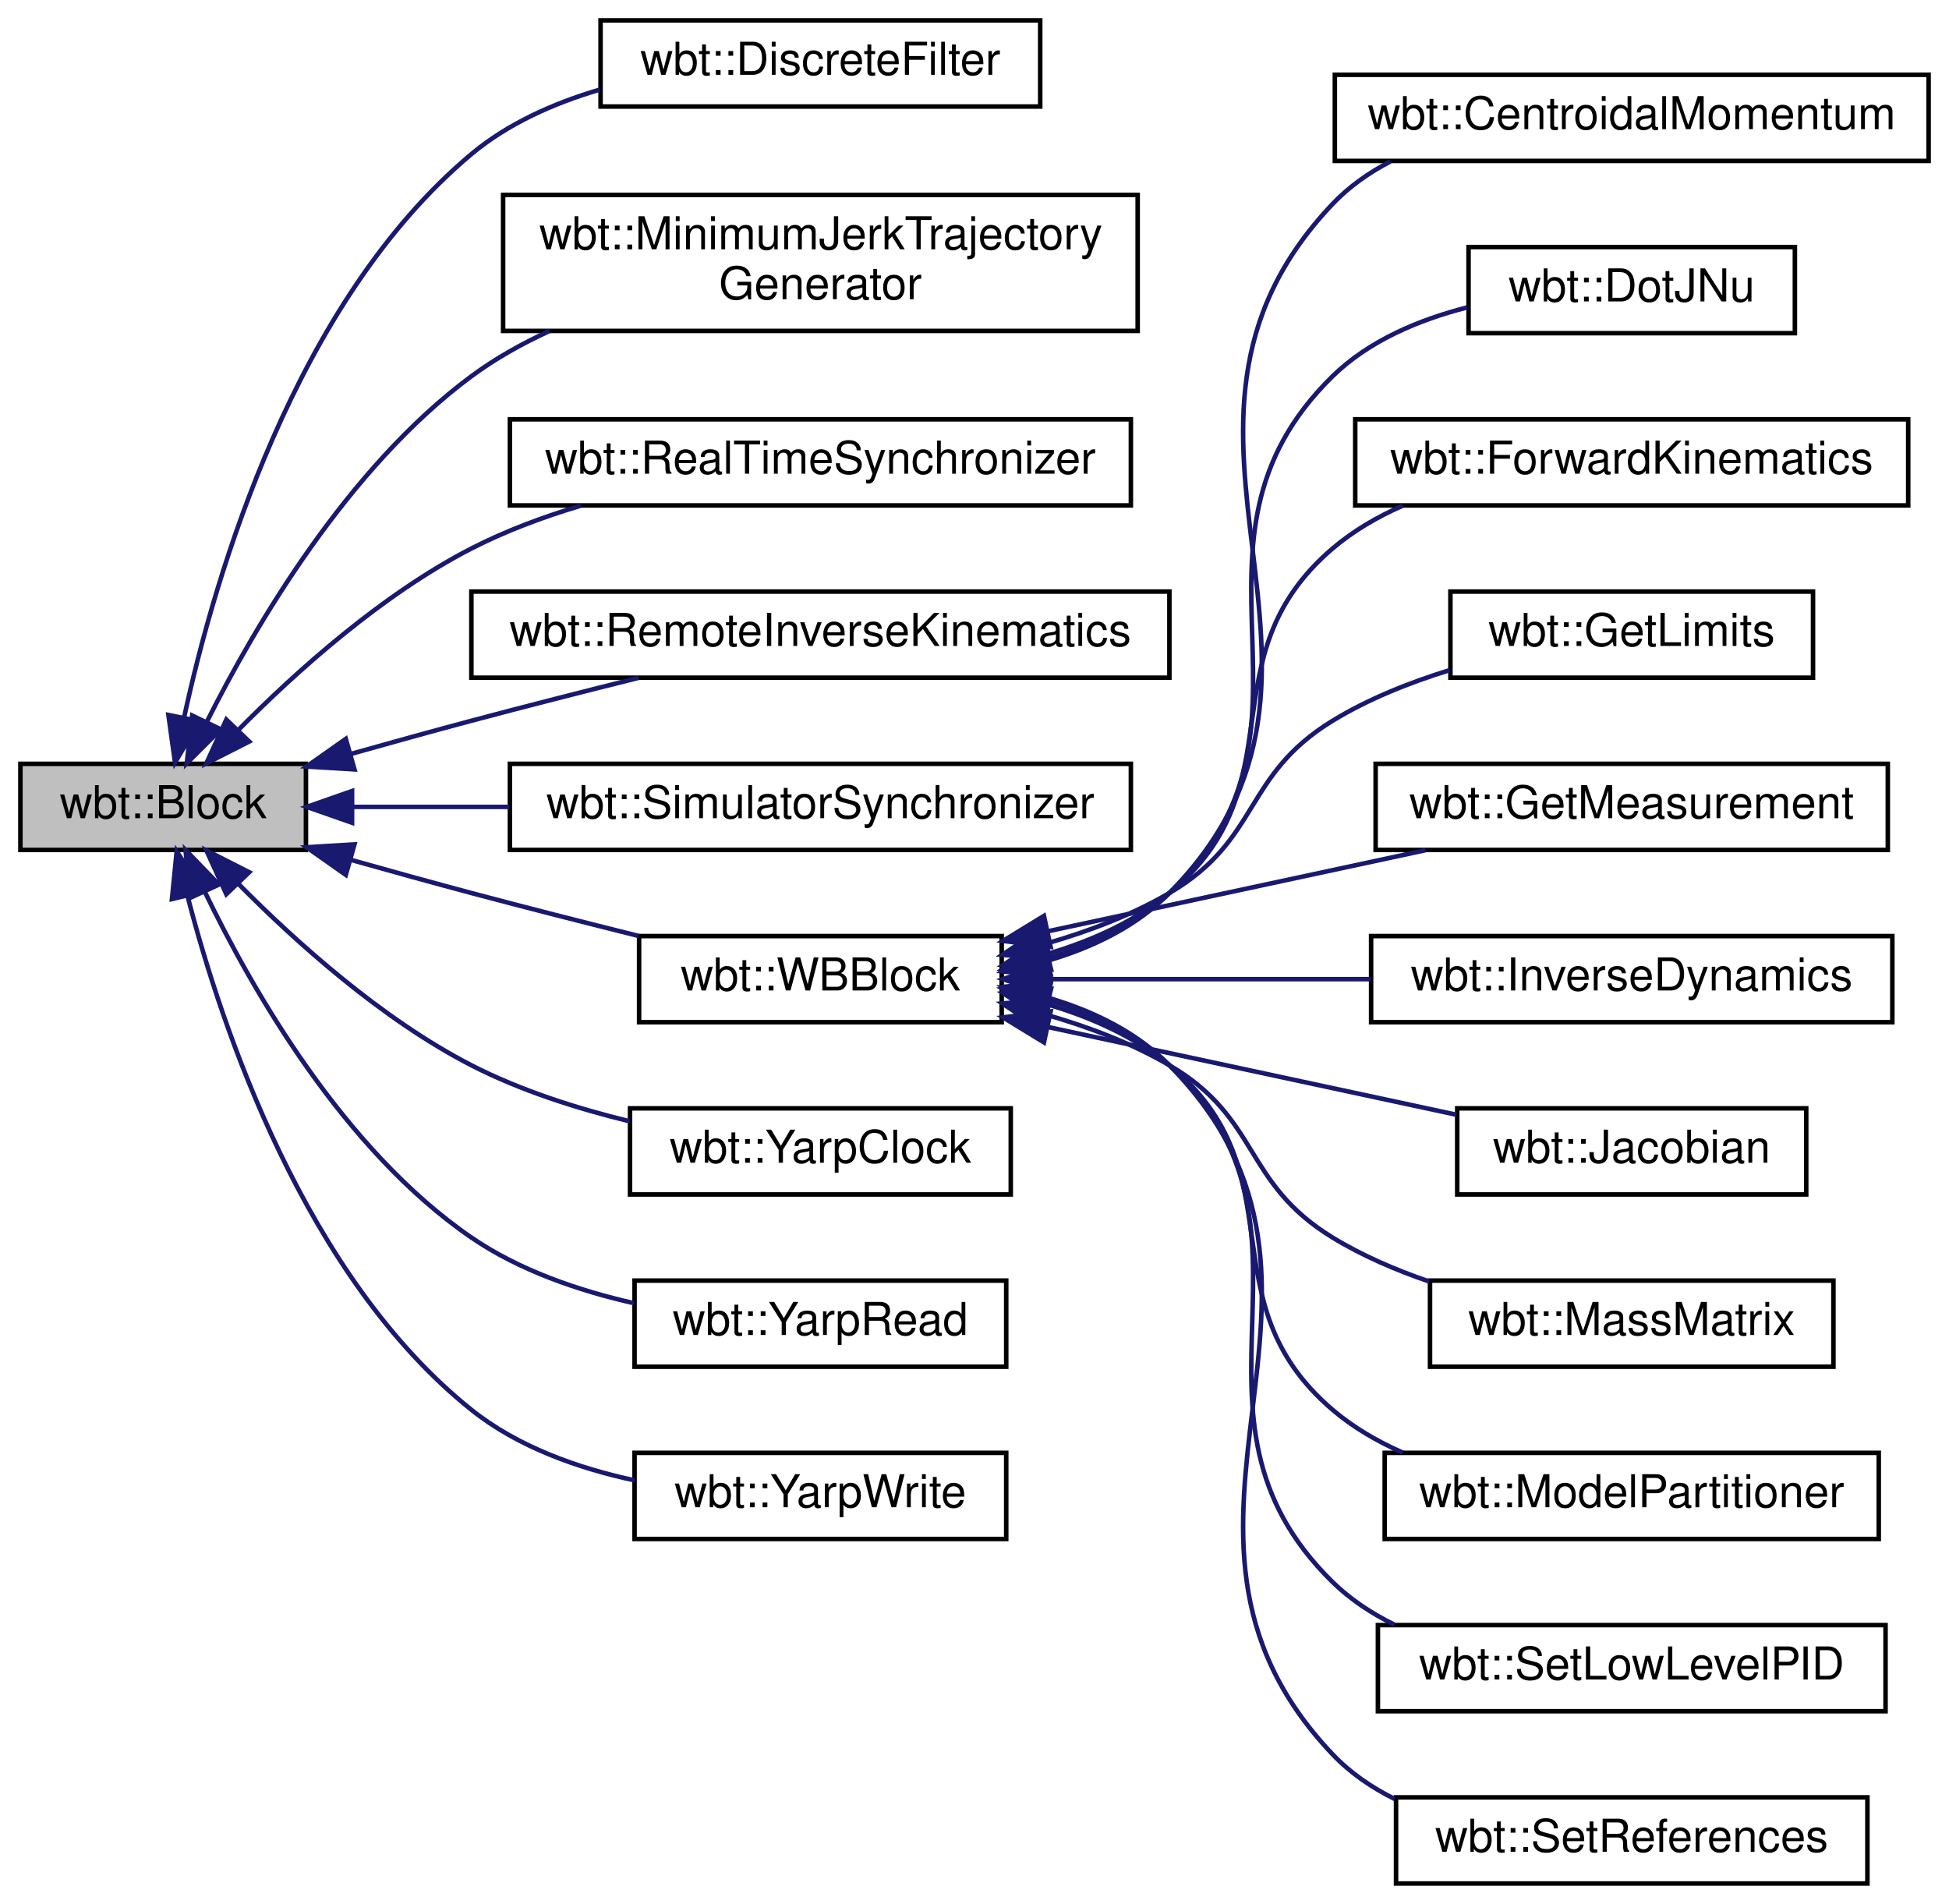
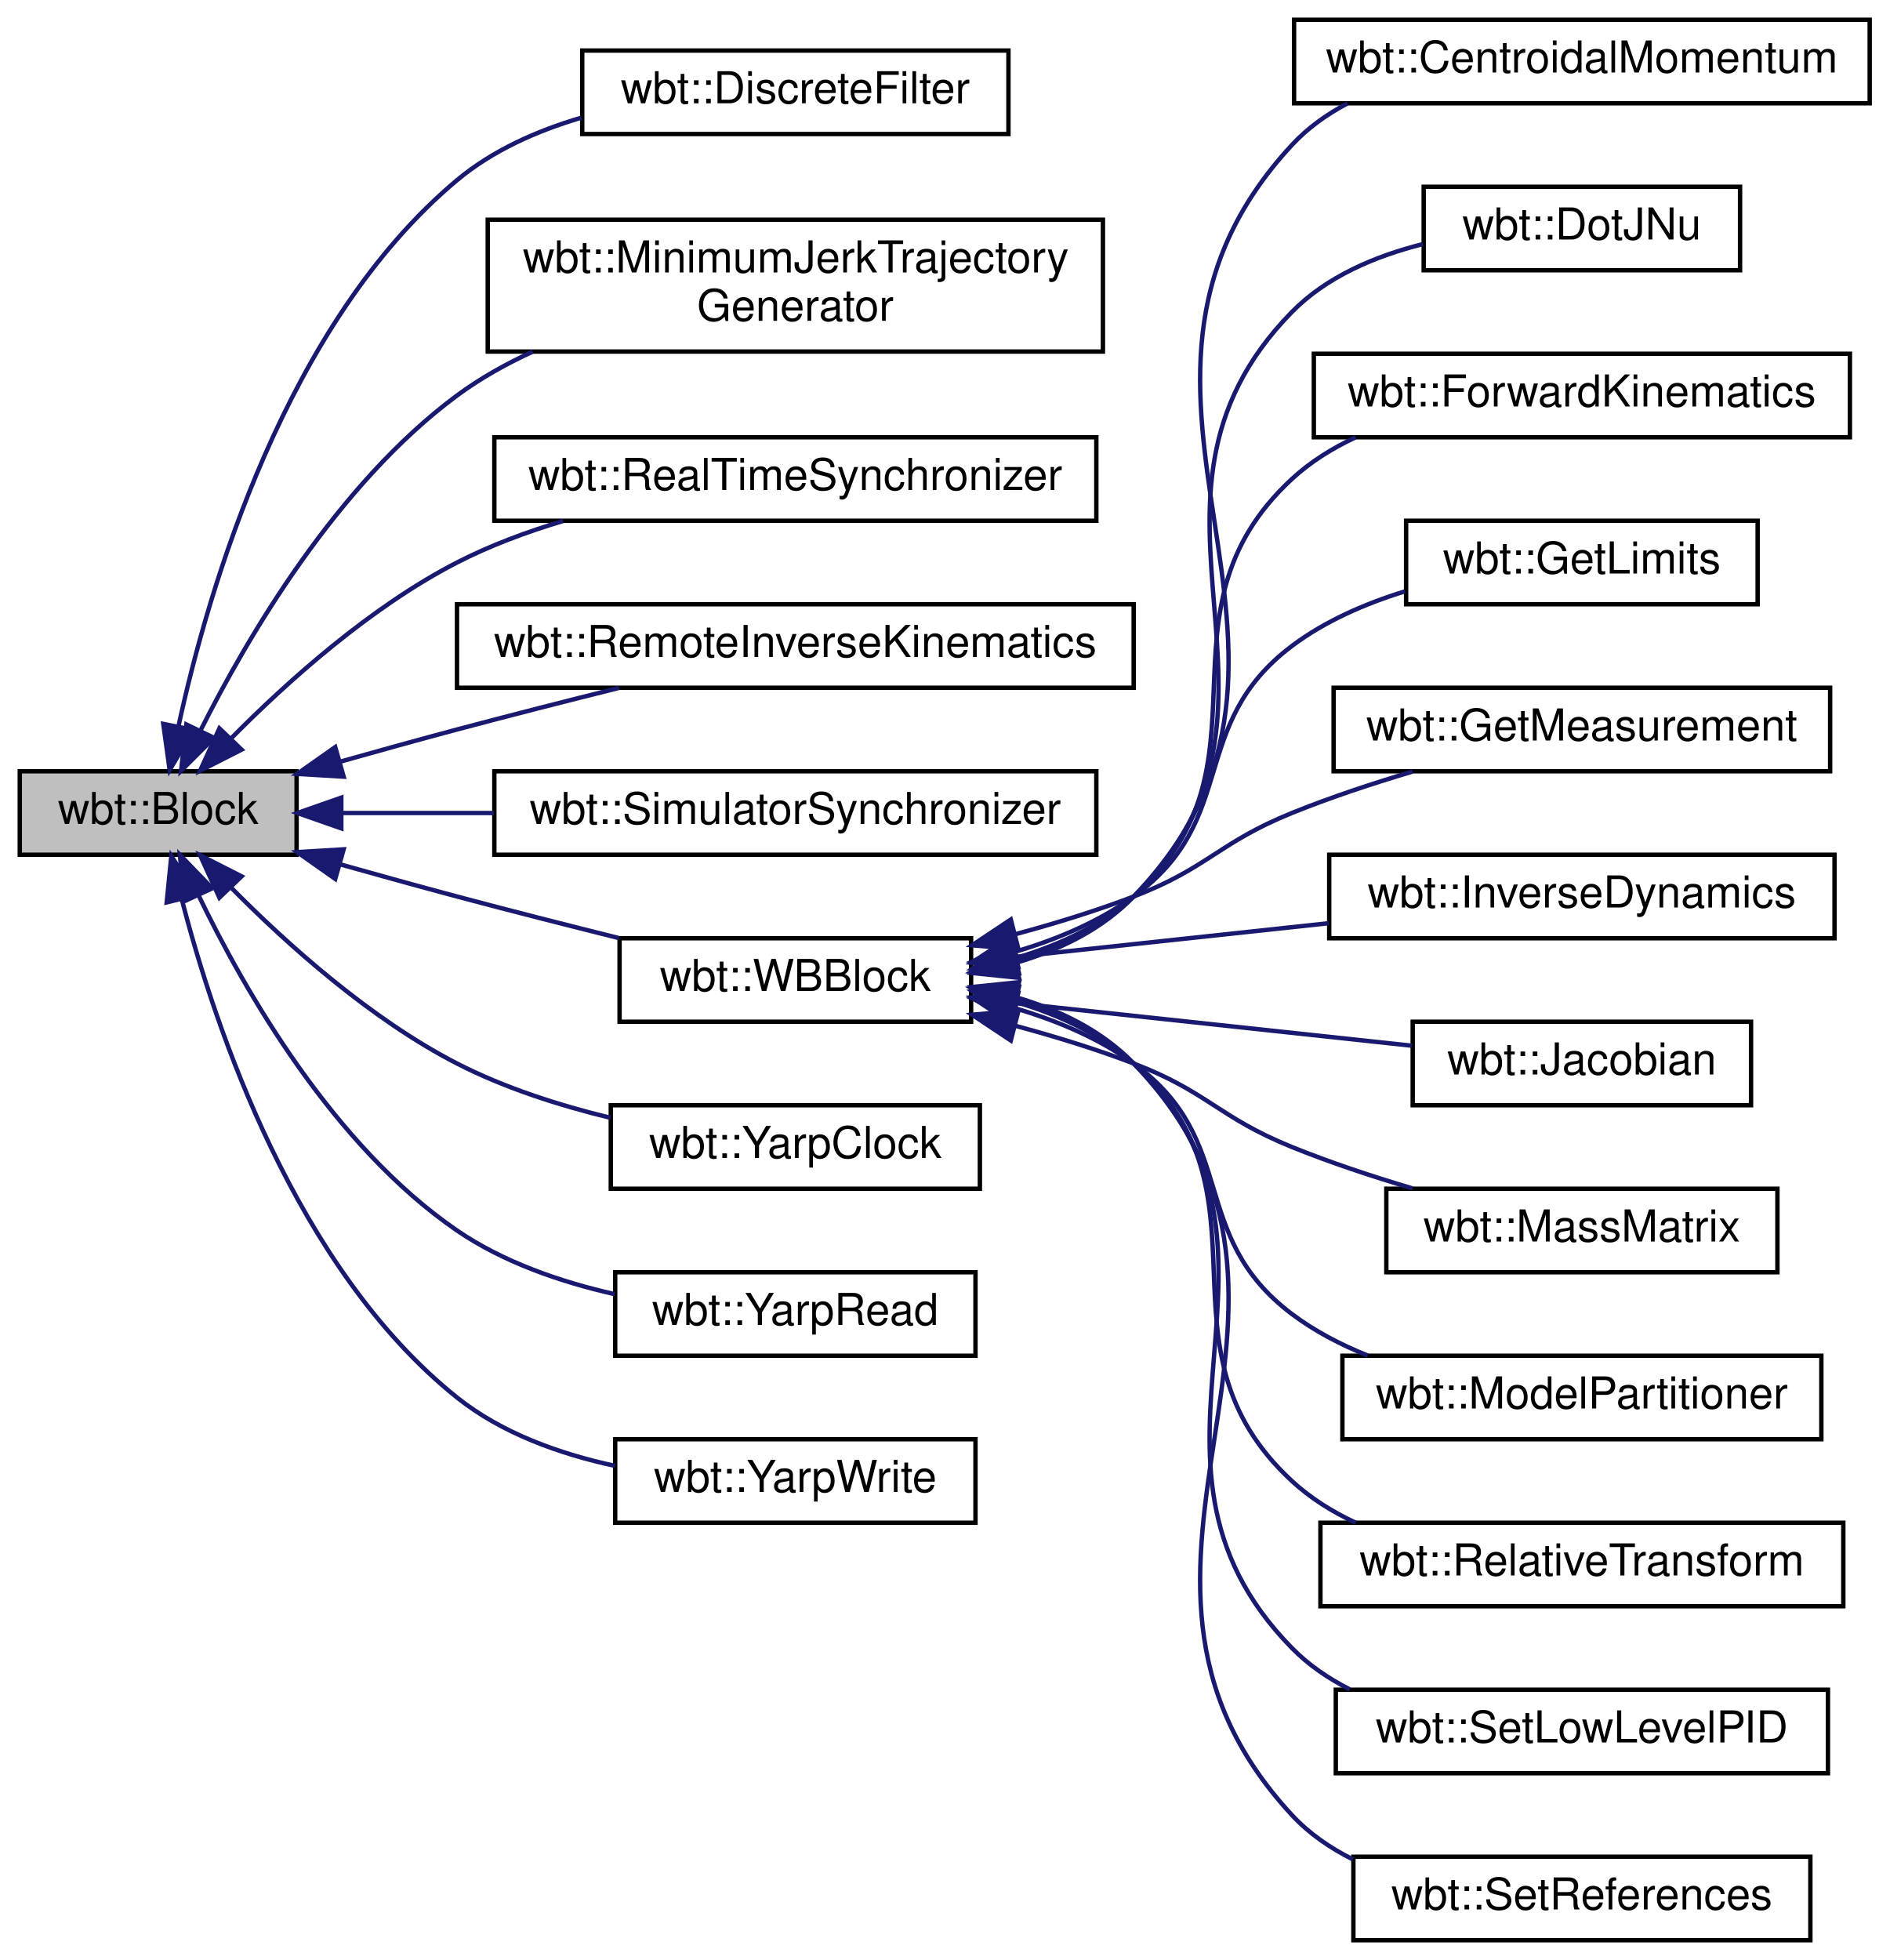
- <svg xmlns="http://www.w3.org/2000/svg" xmlns:xlink="http://www.w3.org/1999/xlink" width="430pt" height="420pt" viewBox="0.00 0.00 430.00 420.00">
-   <g id="graph0" class="graph" transform="scale(1 1) rotate(0) translate(4 416)">
+ <svg xmlns="http://www.w3.org/2000/svg" xmlns:xlink="http://www.w3.org/1999/xlink" width="430pt" height="446pt" viewBox="0.00 0.00 430.00 446.00">
+   <g id="graph0" class="graph" transform="scale(1 1) rotate(0) translate(4 442)">
    <g id="node1" class="node">
-       <polygon fill="#bfbfbf" stroke="black" points="0.5,-228.5 0.5,-247.5 63.5,-247.5 63.5,-228.5 0.5,-228.5" />
-       <text text-anchor="middle" x="32" y="-235.5" font-family="Helvetica,sans-Serif" font-size="10.00">wbt::Block</text>
+       <polygon fill="#bfbfbf" stroke="black" points="0.5,-247.5 0.5,-266.5 63.5,-266.5 63.5,-247.5 0.5,-247.5" />
+       <text text-anchor="middle" x="32" y="-254.5" font-family="Helvetica,sans-Serif" font-size="10.00">wbt::Block</text>
    </g>
    <g id="node2" class="node">
      <g id="a_node2">
        <a xlink:href="classwbt_1_1_discrete_filter.html" target="_top" xlink:title="The wbt::DiscreteFilter class. ">
-           <polygon fill="none" stroke="black" points="128.5,-392.5 128.5,-411.5 225.5,-411.5 225.5,-392.5 128.5,-392.5" />
-           <text text-anchor="middle" x="177" y="-399.5" font-family="Helvetica,sans-Serif" font-size="10.00">wbt::DiscreteFilter</text>
+           <polygon fill="none" stroke="black" points="128.5,-411.5 128.5,-430.5 225.5,-430.5 225.5,-411.5 128.5,-411.5" />
+           <text text-anchor="middle" x="177" y="-418.5" font-family="Helvetica,sans-Serif" font-size="10.00">wbt::DiscreteFilter</text>
        </a>
      </g>
    </g>
    <g id="edge1" class="edge">
-       <path fill="none" stroke="midnightblue" d="M36.642,-257.86C43.424,-289.07 60.999,-349.395 100,-382 108.06,-388.738 118.147,-393.232 128.313,-396.223" />
-       <polygon fill="midnightblue" stroke="midnightblue" points="40.018,-256.895 34.611,-247.784 33.156,-258.278 40.018,-256.895" />
+       <path fill="none" stroke="midnightblue" d="M36.642,-276.86C43.424,-308.07 60.999,-368.395 100,-401 108.06,-407.738 118.147,-412.232 128.313,-415.223" />
+       <polygon fill="midnightblue" stroke="midnightblue" points="40.018,-275.895 34.611,-266.784 33.156,-277.278 40.018,-275.895" />
    </g>
    <g id="node3" class="node">
      <g id="a_node3">
        <a xlink:href="classwbt_1_1_minimum_jerk_trajectory_generator.html" target="_top" xlink:title="The wbt::MinimumJerkTrajectoryGenerator class. ">
-           <polygon fill="none" stroke="black" points="107,-343 107,-373 247,-373 247,-343 107,-343" />
-           <text text-anchor="start" x="115" y="-361" font-family="Helvetica,sans-Serif" font-size="10.00">wbt::MinimumJerkTrajectory</text>
-           <text text-anchor="middle" x="177" y="-350" font-family="Helvetica,sans-Serif" font-size="10.00">Generator</text>
+           <polygon fill="none" stroke="black" points="107,-362 107,-392 247,-392 247,-362 107,-362" />
+           <text text-anchor="start" x="115" y="-380" font-family="Helvetica,sans-Serif" font-size="10.00">wbt::MinimumJerkTrajectory</text>
+           <text text-anchor="middle" x="177" y="-369" font-family="Helvetica,sans-Serif" font-size="10.00">Generator</text>
        </a>
      </g>
    </g>
    <g id="edge2" class="edge">
-       <path fill="none" stroke="midnightblue" d="M41.582,-256.679C52.327,-278.079 72.692,-312.788 100,-333 105.247,-336.884 111.13,-340.184 117.237,-342.985" />
-       <polygon fill="midnightblue" stroke="midnightblue" points="44.71,-255.108 37.211,-247.623 38.406,-258.15 44.71,-255.108" />
+       <path fill="none" stroke="midnightblue" d="M41.582,-275.679C52.327,-297.079 72.692,-331.788 100,-352 105.247,-355.884 111.13,-359.184 117.237,-361.985" />
+       <polygon fill="midnightblue" stroke="midnightblue" points="44.71,-274.108 37.211,-266.623 38.406,-277.15 44.71,-274.108" />
    </g>
    <g id="node4" class="node">
      <g id="a_node4">
        <a xlink:href="classwbt_1_1_real_time_synchronizer.html" target="_top" xlink:title="The wbt::RealTimeSynchronizer class. ">
-           <polygon fill="none" stroke="black" points="108.5,-304.5 108.5,-323.5 245.5,-323.5 245.5,-304.5 108.5,-304.5" />
-           <text text-anchor="middle" x="177" y="-311.5" font-family="Helvetica,sans-Serif" font-size="10.00">wbt::RealTimeSynchronizer</text>
+           <polygon fill="none" stroke="black" points="108.5,-323.5 108.5,-342.5 245.5,-342.5 245.5,-323.5 108.5,-323.5" />
+           <text text-anchor="middle" x="177" y="-330.5" font-family="Helvetica,sans-Serif" font-size="10.00">wbt::RealTimeSynchronizer</text>
        </a>
      </g>
    </g>
    <g id="edge3" class="edge">
-       <path fill="none" stroke="midnightblue" d="M48.562,-254.946C61.232,-267.757 80.205,-284.821 100,-295 107.499,-298.856 115.823,-301.959 124.134,-304.447" />
-       <polygon fill="midnightblue" stroke="midnightblue" points="50.984,-252.415 41.537,-247.619 45.931,-257.26 50.984,-252.415" />
+       <path fill="none" stroke="midnightblue" d="M48.562,-273.946C61.232,-286.757 80.205,-303.821 100,-314 107.499,-317.856 115.823,-320.959 124.134,-323.447" />
+       <polygon fill="midnightblue" stroke="midnightblue" points="50.984,-271.415 41.537,-266.619 45.931,-276.26 50.984,-271.415" />
    </g>
    <g id="node5" class="node">
      <g id="a_node5">
        <a xlink:href="classwbt_1_1_remote_inverse_kinematics.html" target="_top" xlink:title="wbt::RemoteInverseKinematics">
-           <polygon fill="none" stroke="black" points="100,-266.5 100,-285.5 254,-285.5 254,-266.5 100,-266.5" />
-           <text text-anchor="middle" x="177" y="-273.5" font-family="Helvetica,sans-Serif" font-size="10.00">wbt::RemoteInverseKinematics</text>
+           <polygon fill="none" stroke="black" points="100,-285.5 100,-304.5 254,-304.5 254,-285.5 100,-285.5" />
+           <text text-anchor="middle" x="177" y="-292.5" font-family="Helvetica,sans-Serif" font-size="10.00">wbt::RemoteInverseKinematics</text>
        </a>
      </g>
    </g>
    <g id="edge4" class="edge">
-       <path fill="none" stroke="midnightblue" d="M73.294,-249.648C82.082,-252.126 91.342,-254.691 100,-257 111.958,-260.19 125.018,-263.512 136.886,-266.471" />
-       <polygon fill="midnightblue" stroke="midnightblue" points="74.206,-246.268 63.63,-246.904 72.294,-253.002 74.206,-246.268" />
+       <path fill="none" stroke="midnightblue" d="M73.294,-268.648C82.082,-271.126 91.342,-273.691 100,-276 111.958,-279.19 125.018,-282.512 136.886,-285.471" />
+       <polygon fill="midnightblue" stroke="midnightblue" points="74.206,-265.268 63.63,-265.904 72.294,-272.002 74.206,-265.268" />
    </g>
    <g id="node6" class="node">
      <g id="a_node6">
        <a xlink:href="classwbt_1_1_simulator_synchronizer.html" target="_top" xlink:title="The wbt::SimulatorSynchronizer class. ">
-           <polygon fill="none" stroke="black" points="108.5,-228.5 108.5,-247.5 245.5,-247.5 245.5,-228.5 108.5,-228.5" />
-           <text text-anchor="middle" x="177" y="-235.5" font-family="Helvetica,sans-Serif" font-size="10.00">wbt::SimulatorSynchronizer</text>
+           <polygon fill="none" stroke="black" points="108.5,-247.5 108.5,-266.5 245.5,-266.5 245.5,-247.5 108.5,-247.5" />
+           <text text-anchor="middle" x="177" y="-254.5" font-family="Helvetica,sans-Serif" font-size="10.00">wbt::SimulatorSynchronizer</text>
        </a>
      </g>
    </g>
    <g id="edge5" class="edge">
-       <path fill="none" stroke="midnightblue" d="M73.996,-238C84.739,-238 96.612,-238 108.347,-238" />
-       <polygon fill="midnightblue" stroke="midnightblue" points="73.677,-234.5 63.677,-238 73.677,-241.5 73.677,-234.5" />
+       <path fill="none" stroke="midnightblue" d="M73.996,-257C84.739,-257 96.612,-257 108.347,-257" />
+       <polygon fill="midnightblue" stroke="midnightblue" points="73.677,-253.5 63.677,-257 73.677,-260.5 73.677,-253.5" />
    </g>
    <g id="node7" class="node">
      <g id="a_node7">
        <a xlink:href="classwbt_1_1_w_b_block.html" target="_top" xlink:title="Extension of wbt::Block for simplifying the development of whole-body blocks. ">
-           <polygon fill="none" stroke="black" points="137,-190.5 137,-209.5 217,-209.5 217,-190.5 137,-190.5" />
-           <text text-anchor="middle" x="177" y="-197.5" font-family="Helvetica,sans-Serif" font-size="10.00">wbt::WBBlock</text>
+           <polygon fill="none" stroke="black" points="137,-209.5 137,-228.5 217,-228.5 217,-209.5 137,-209.5" />
+           <text text-anchor="middle" x="177" y="-216.5" font-family="Helvetica,sans-Serif" font-size="10.00">wbt::WBBlock</text>
        </a>
      </g>
    </g>
    <g id="edge6" class="edge">
-       <path fill="none" stroke="midnightblue" d="M73.294,-226.352C82.082,-223.874 91.342,-221.309 100,-219 111.958,-215.81 125.018,-212.488 136.886,-209.529" />
-       <polygon fill="midnightblue" stroke="midnightblue" points="72.294,-222.998 63.63,-229.096 74.206,-229.732 72.294,-222.998" />
-     </g>
-     <g id="node19" class="node">
-       <g id="a_node19">
-         <a xlink:href="classwbt_1_1_yarp_clock.html" target="_top" xlink:title="The wbt::YarpClock class. ">
-           <polygon fill="none" stroke="black" points="135,-152.5 135,-171.5 219,-171.5 219,-152.5 135,-152.5" />
-           <text text-anchor="middle" x="177" y="-159.5" font-family="Helvetica,sans-Serif" font-size="10.00">wbt::YarpClock</text>
-         </a>
-       </g>
-     </g>
-     <g id="edge18" class="edge">
-       <path fill="none" stroke="midnightblue" d="M48.562,-221.054C61.232,-208.243 80.205,-191.179 100,-181 110.765,-175.465 123.23,-171.482 134.913,-168.641" />
-       <polygon fill="midnightblue" stroke="midnightblue" points="45.931,-218.74 41.537,-228.381 50.984,-223.585 45.931,-218.74" />
+       <path fill="none" stroke="midnightblue" d="M73.294,-245.352C82.082,-242.874 91.342,-240.309 100,-238 111.958,-234.81 125.018,-231.488 136.886,-228.529" />
+       <polygon fill="midnightblue" stroke="midnightblue" points="72.294,-241.998 63.63,-248.096 74.206,-248.732 72.294,-241.998" />
    </g>
    <g id="node20" class="node">
      <g id="a_node20">
-         <a xlink:href="classwbt_1_1_yarp_read.html" target="_top" xlink:title="The wbt::YarpRead class. ">
-           <polygon fill="none" stroke="black" points="136,-114.5 136,-133.5 218,-133.5 218,-114.5 136,-114.5" />
-           <text text-anchor="middle" x="177" y="-121.5" font-family="Helvetica,sans-Serif" font-size="10.00">wbt::YarpRead</text>
+         <a xlink:href="classwbt_1_1_yarp_clock.html" target="_top" xlink:title="The wbt::YarpClock class. ">
+           <polygon fill="none" stroke="black" points="135,-171.5 135,-190.5 219,-190.5 219,-171.5 135,-171.5" />
+           <text text-anchor="middle" x="177" y="-178.5" font-family="Helvetica,sans-Serif" font-size="10.00">wbt::YarpClock</text>
        </a>
      </g>
    </g>
    <g id="edge19" class="edge">
-       <path fill="none" stroke="midnightblue" d="M41.169,-219.3C51.629,-197.591 71.83,-162.303 100,-143 110.546,-135.773 123.594,-131.292 135.885,-128.514" />
-       <polygon fill="midnightblue" stroke="midnightblue" points="37.947,-217.929 36.939,-228.476 44.304,-220.859 37.947,-217.929" />
+       <path fill="none" stroke="midnightblue" d="M48.562,-240.054C61.232,-227.243 80.205,-210.179 100,-200 110.765,-194.465 123.23,-190.482 134.913,-187.641" />
+       <polygon fill="midnightblue" stroke="midnightblue" points="45.931,-237.74 41.537,-247.381 50.984,-242.585 45.931,-237.74" />
    </g>
    <g id="node21" class="node">
      <g id="a_node21">
+         <a xlink:href="classwbt_1_1_yarp_read.html" target="_top" xlink:title="The wbt::YarpRead class. ">
+           <polygon fill="none" stroke="black" points="136,-133.5 136,-152.5 218,-152.5 218,-133.5 136,-133.5" />
+           <text text-anchor="middle" x="177" y="-140.5" font-family="Helvetica,sans-Serif" font-size="10.00">wbt::YarpRead</text>
+         </a>
+       </g>
+     </g>
+     <g id="edge20" class="edge">
+       <path fill="none" stroke="midnightblue" d="M41.169,-238.3C51.629,-216.591 71.83,-181.303 100,-162 110.546,-154.773 123.594,-150.292 135.885,-147.514" />
+       <polygon fill="midnightblue" stroke="midnightblue" points="37.947,-236.929 36.939,-247.476 44.304,-239.859 37.947,-236.929" />
+     </g>
+     <g id="node22" class="node">
+       <g id="a_node22">
        <a xlink:href="classwbt_1_1_yarp_write.html" target="_top" xlink:title="The wbt::YarpWrite class. ">
-           <polygon fill="none" stroke="black" points="136,-76.5 136,-95.5 218,-95.5 218,-76.5 136,-76.5" />
-           <text text-anchor="middle" x="177" y="-83.5" font-family="Helvetica,sans-Serif" font-size="10.00">wbt::YarpWrite</text>
-         </a>
-       </g>
-     </g>
-     <g id="edge20" class="edge">
-       <path fill="none" stroke="midnightblue" d="M37.374,-218.345C44.935,-189.079 63.296,-134.353 100,-105 110.197,-96.846 123.434,-92.135 135.996,-89.432" />
-       <polygon fill="midnightblue" stroke="midnightblue" points="33.937,-217.666 34.989,-228.209 40.741,-219.312 33.937,-217.666" />
+           <polygon fill="none" stroke="black" points="136,-95.5 136,-114.5 218,-114.5 218,-95.5 136,-95.5" />
+           <text text-anchor="middle" x="177" y="-102.5" font-family="Helvetica,sans-Serif" font-size="10.00">wbt::YarpWrite</text>
+         </a>
+       </g>
+     </g>
+     <g id="edge21" class="edge">
+       <path fill="none" stroke="midnightblue" d="M37.374,-237.345C44.935,-208.079 63.296,-153.353 100,-124 110.197,-115.845 123.434,-111.135 135.996,-108.432" />
+       <polygon fill="midnightblue" stroke="midnightblue" points="33.937,-236.666 34.989,-247.209 40.741,-238.312 33.937,-236.666" />
    </g>
    <g id="node8" class="node">
      <g id="a_node8">
        <a xlink:href="classwbt_1_1_centroidal_momentum.html" target="_top" xlink:title="The wbt::CentroidalMomentum class. ">
-           <polygon fill="none" stroke="black" points="290.5,-380.5 290.5,-399.5 421.5,-399.5 421.5,-380.5 290.5,-380.5" />
-           <text text-anchor="middle" x="356" y="-387.5" font-family="Helvetica,sans-Serif" font-size="10.00">wbt::CentroidalMomentum</text>
+           <polygon fill="none" stroke="black" points="290.5,-418.5 290.5,-437.5 421.5,-437.5 421.5,-418.5 290.5,-418.5" />
+           <text text-anchor="middle" x="356" y="-425.5" font-family="Helvetica,sans-Serif" font-size="10.00">wbt::CentroidalMomentum</text>
        </a>
      </g>
    </g>
    <g id="edge7" class="edge">
-       <path fill="none" stroke="midnightblue" d="M227.208,-204.092C237.151,-207.014 246.76,-211.67 254,-219 302.785,-268.394 242.198,-320.654 290,-371 293.643,-374.837 298.013,-377.912 302.743,-380.374" />
-       <polygon fill="midnightblue" stroke="midnightblue" points="227.768,-200.628 217.229,-201.713 226.145,-207.437 227.768,-200.628" />
+       <path fill="none" stroke="midnightblue" d="M227.346,-222.958C237.281,-225.887 246.853,-230.58 254,-238 307.879,-293.938 237.233,-352.012 290,-409 293.594,-412.882 297.934,-415.986 302.645,-418.467" />
+       <polygon fill="midnightblue" stroke="midnightblue" points="227.904,-219.493 217.365,-220.581 226.282,-226.303 227.904,-219.493" />
    </g>
    <g id="node9" class="node">
      <g id="a_node9">
        <a xlink:href="classwbt_1_1_dot_j_nu.html" target="_top" xlink:title="The wbt::DotJNu class. ">
-           <polygon fill="none" stroke="black" points="320,-342.5 320,-361.5 392,-361.5 392,-342.5 320,-342.5" />
-           <text text-anchor="middle" x="356" y="-349.5" font-family="Helvetica,sans-Serif" font-size="10.00">wbt::DotJNu</text>
+           <polygon fill="none" stroke="black" points="320,-380.5 320,-399.5 392,-399.5 392,-380.5 320,-380.5" />
+           <text text-anchor="middle" x="356" y="-387.5" font-family="Helvetica,sans-Serif" font-size="10.00">wbt::DotJNu</text>
        </a>
      </g>
    </g>
    <g id="edge8" class="edge">
-       <path fill="none" stroke="midnightblue" d="M227.112,-204.581C236.972,-207.485 246.571,-212.01 254,-219 292.697,-255.409 252.028,-295.835 290,-333 297.982,-340.812 308.991,-345.443 319.681,-348.178" />
-       <polygon fill="midnightblue" stroke="midnightblue" points="227.778,-201.141 217.235,-202.185 226.128,-207.944 227.778,-201.141" />
+       <path fill="none" stroke="midnightblue" d="M227.036,-223.265C236.988,-226.178 246.645,-230.786 254,-238 297.719,-280.881 247.134,-327.266 290,-371 297.901,-379.06 309.016,-383.747 319.825,-386.458" />
+       <polygon fill="midnightblue" stroke="midnightblue" points="227.599,-219.801 217.06,-220.883 225.974,-226.609 227.599,-219.801" />
    </g>
    <g id="node10" class="node">
      <g id="a_node10">
        <a xlink:href="classwbt_1_1_forward_kinematics.html" target="_top" xlink:title="The wbt::ForwardKinematics class. ">
-           <polygon fill="none" stroke="black" points="295,-304.5 295,-323.5 417,-323.5 417,-304.5 295,-304.5" />
-           <text text-anchor="middle" x="356" y="-311.5" font-family="Helvetica,sans-Serif" font-size="10.00">wbt::ForwardKinematics</text>
+           <polygon fill="none" stroke="black" points="295,-342.5 295,-361.5 417,-361.5 417,-342.5 295,-342.5" />
+           <text text-anchor="middle" x="356" y="-349.5" font-family="Helvetica,sans-Serif" font-size="10.00">wbt::ForwardKinematics</text>
        </a>
      </g>
    </g>
    <g id="edge9" class="edge">
-       <path fill="none" stroke="midnightblue" d="M227.319,-205.628C236.912,-208.487 246.35,-212.728 254,-219 282.904,-242.696 261.568,-270.739 290,-295 294.561,-298.892 299.885,-301.987 305.486,-304.449" />
-       <polygon fill="midnightblue" stroke="midnightblue" points="227.887,-202.162 217.336,-203.122 226.183,-208.951 227.887,-202.162" />
+       <path fill="none" stroke="midnightblue" d="M227.117,-223.986C236.891,-226.874 246.453,-231.29 254,-238 287.743,-268.002 256.854,-302.339 290,-333 294.229,-336.912 299.22,-340.022 304.528,-342.495" />
+       <polygon fill="midnightblue" stroke="midnightblue" points="227.886,-220.571 217.339,-221.578 226.213,-227.368 227.886,-220.571" />
    </g>
    <g id="node11" class="node">
      <g id="a_node11">
        <a xlink:href="classwbt_1_1_get_limits.html" target="_top" xlink:title="The wbt::GetLimits class. ">
-           <polygon fill="none" stroke="black" points="316,-266.5 316,-285.5 396,-285.5 396,-266.5 316,-266.5" />
-           <text text-anchor="middle" x="356" y="-273.5" font-family="Helvetica,sans-Serif" font-size="10.00">wbt::GetLimits</text>
+           <polygon fill="none" stroke="black" points="316,-304.5 316,-323.5 396,-323.5 396,-304.5 316,-304.5" />
+           <text text-anchor="middle" x="356" y="-311.5" font-family="Helvetica,sans-Serif" font-size="10.00">wbt::GetLimits</text>
        </a>
      </g>
    </g>
    <g id="edge10" class="edge">
-       <path fill="none" stroke="midnightblue" d="M226.839,-207.852C236.236,-210.549 245.72,-214.163 254,-219 274.088,-230.735 270.147,-244.872 290,-257 297.826,-261.781 306.917,-265.412 315.776,-268.151" />
-       <polygon fill="midnightblue" stroke="midnightblue" points="227.688,-204.456 217.132,-205.359 225.947,-211.236 227.688,-204.456" />
+       <path fill="none" stroke="midnightblue" d="M227.053,-225.443C236.585,-228.248 246.067,-232.261 254,-238 278.277,-255.561 266.073,-276.964 290,-295 297.511,-300.662 306.675,-304.64 315.726,-307.435" />
+       <polygon fill="midnightblue" stroke="midnightblue" points="227.718,-222.001 217.165,-222.936 225.998,-228.786 227.718,-222.001" />
    </g>
    <g id="node12" class="node">
      <g id="a_node12">
        <a xlink:href="classwbt_1_1_get_measurement.html" target="_top" xlink:title="The wbt::GetMeasurement class. ">
-           <polygon fill="none" stroke="black" points="299.5,-228.5 299.5,-247.5 412.5,-247.5 412.5,-228.5 299.5,-228.5" />
-           <text text-anchor="middle" x="356" y="-235.5" font-family="Helvetica,sans-Serif" font-size="10.00">wbt::GetMeasurement</text>
+           <polygon fill="none" stroke="black" points="299.5,-266.5 299.5,-285.5 412.5,-285.5 412.5,-266.5 299.5,-266.5" />
+           <text text-anchor="middle" x="356" y="-273.5" font-family="Helvetica,sans-Serif" font-size="10.00">wbt::GetMeasurement</text>
        </a>
      </g>
    </g>
    <g id="edge11" class="edge">
-       <path fill="none" stroke="midnightblue" d="M227.343,-210.593C253.433,-216.195 285.209,-223.017 310.532,-228.453" />
-       <polygon fill="midnightblue" stroke="midnightblue" points="227.794,-207.111 217.282,-208.433 226.325,-213.955 227.794,-207.111" />
+       <path fill="none" stroke="midnightblue" d="M226.963,-229.393C236.072,-231.844 245.417,-234.717 254,-238 270.898,-244.463 273.233,-250.205 290,-257 298.717,-260.532 308.334,-263.712 317.436,-266.416" />
+       <polygon fill="midnightblue" stroke="midnightblue" points="227.775,-225.988 217.22,-226.899 226.039,-232.769 227.775,-225.988" />
    </g>
    <g id="node13" class="node">
      <g id="a_node13">
        <a xlink:href="classwbt_1_1_inverse_dynamics.html" target="_top" xlink:title="The wbt::InverseDynamics class. ">
-           <polygon fill="none" stroke="black" points="298.5,-190.5 298.5,-209.5 413.5,-209.5 413.5,-190.5 298.5,-190.5" />
-           <text text-anchor="middle" x="356" y="-197.5" font-family="Helvetica,sans-Serif" font-size="10.00">wbt::InverseDynamics</text>
+           <polygon fill="none" stroke="black" points="298.5,-228.5 298.5,-247.5 413.5,-247.5 413.5,-228.5 298.5,-228.5" />
+           <text text-anchor="middle" x="356" y="-235.5" font-family="Helvetica,sans-Serif" font-size="10.00">wbt::InverseDynamics</text>
        </a>
      </g>
    </g>
    <g id="edge12" class="edge">
-       <path fill="none" stroke="midnightblue" d="M227.419,-200C249.458,-200 275.543,-200 298.365,-200" />
-       <polygon fill="midnightblue" stroke="midnightblue" points="227.282,-196.5 217.282,-200 227.282,-203.5 227.282,-196.5" />
+       <path fill="none" stroke="midnightblue" d="M227.419,-224.305C249.458,-226.671 275.543,-229.471 298.365,-231.921" />
+       <polygon fill="midnightblue" stroke="midnightblue" points="227.599,-220.804 217.282,-223.217 226.851,-227.764 227.599,-220.804" />
    </g>
    <g id="node14" class="node">
      <g id="a_node14">
        <a xlink:href="classwbt_1_1_jacobian.html" target="_top" xlink:title="The wbt::Jacobian class. ">
-           <polygon fill="none" stroke="black" points="317.5,-152.5 317.5,-171.5 394.5,-171.5 394.5,-152.5 317.5,-152.5" />
-           <text text-anchor="middle" x="356" y="-159.5" font-family="Helvetica,sans-Serif" font-size="10.00">wbt::Jacobian</text>
+           <polygon fill="none" stroke="black" points="317.5,-190.5 317.5,-209.5 394.5,-209.5 394.5,-190.5 317.5,-190.5" />
+           <text text-anchor="middle" x="356" y="-197.5" font-family="Helvetica,sans-Serif" font-size="10.00">wbt::Jacobian</text>
        </a>
      </g>
    </g>
    <g id="edge13" class="edge">
-       <path fill="none" stroke="midnightblue" d="M227.063,-189.467C255.601,-183.34 291.015,-175.737 317.344,-170.084" />
-       <polygon fill="midnightblue" stroke="midnightblue" points="226.325,-186.045 217.282,-191.567 227.794,-192.889 226.325,-186.045" />
+       <path fill="none" stroke="midnightblue" d="M227.437,-213.693C255.91,-210.637 291.13,-206.856 317.344,-204.042" />
+       <polygon fill="midnightblue" stroke="midnightblue" points="226.851,-210.236 217.282,-214.783 227.599,-217.196 226.851,-210.236" />
    </g>
    <g id="node15" class="node">
      <g id="a_node15">
        <a xlink:href="classwbt_1_1_mass_matrix.html" target="_top" xlink:title="The wbt::MassMatrix class. ">
-           <polygon fill="none" stroke="black" points="311.5,-114.5 311.5,-133.5 400.5,-133.5 400.5,-114.5 311.5,-114.5" />
-           <text text-anchor="middle" x="356" y="-121.5" font-family="Helvetica,sans-Serif" font-size="10.00">wbt::MassMatrix</text>
+           <polygon fill="none" stroke="black" points="311.5,-152.5 311.5,-171.5 400.5,-171.5 400.5,-152.5 311.5,-152.5" />
+           <text text-anchor="middle" x="356" y="-159.5" font-family="Helvetica,sans-Serif" font-size="10.00">wbt::MassMatrix</text>
        </a>
      </g>
    </g>
    <g id="edge14" class="edge">
-       <path fill="none" stroke="midnightblue" d="M226.839,-192.148C236.236,-189.451 245.72,-185.837 254,-181 274.088,-169.265 270.147,-155.128 290,-143 296.521,-139.016 303.922,-135.83 311.334,-133.294" />
-       <polygon fill="midnightblue" stroke="midnightblue" points="225.947,-188.764 217.132,-194.641 227.688,-195.544 225.947,-188.764" />
+       <path fill="none" stroke="midnightblue" d="M226.963,-208.607C236.072,-206.156 245.417,-203.283 254,-200 270.898,-193.537 273.233,-187.795 290,-181 298.717,-177.468 308.334,-174.288 317.436,-171.584" />
+       <polygon fill="midnightblue" stroke="midnightblue" points="226.039,-205.231 217.22,-211.101 227.775,-212.012 226.039,-205.231" />
    </g>
    <g id="node16" class="node">
      <g id="a_node16">
        <a xlink:href="classwbt_1_1_model_partitioner.html" target="_top" xlink:title="The wbt::ModelPartitioner class. ">
-           <polygon fill="none" stroke="black" points="301.5,-76.5 301.5,-95.5 410.5,-95.5 410.5,-76.5 301.5,-76.5" />
-           <text text-anchor="middle" x="356" y="-83.5" font-family="Helvetica,sans-Serif" font-size="10.00">wbt::ModelPartitioner</text>
+           <polygon fill="none" stroke="black" points="301.5,-114.5 301.5,-133.5 410.5,-133.5 410.5,-114.5 301.5,-114.5" />
+           <text text-anchor="middle" x="356" y="-121.5" font-family="Helvetica,sans-Serif" font-size="10.00">wbt::ModelPartitioner</text>
        </a>
      </g>
    </g>
    <g id="edge15" class="edge">
-       <path fill="none" stroke="midnightblue" d="M227.319,-194.372C236.912,-191.513 246.35,-187.272 254,-181 282.904,-157.304 261.568,-129.261 290,-105 294.561,-101.108 299.885,-98.013 305.486,-95.551" />
-       <polygon fill="midnightblue" stroke="midnightblue" points="226.183,-191.049 217.336,-196.878 227.887,-197.838 226.183,-191.049" />
+       <path fill="none" stroke="midnightblue" d="M227.053,-212.557C236.585,-209.752 246.067,-205.739 254,-200 278.277,-182.439 266.073,-161.036 290,-143 295.164,-139.108 301.109,-136.011 307.261,-133.547" />
+       <polygon fill="midnightblue" stroke="midnightblue" points="225.998,-209.214 217.165,-215.064 227.718,-215.999 225.998,-209.214" />
    </g>
    <g id="node17" class="node">
      <g id="a_node17">
+         <a xlink:href="classwbt_1_1_relative_transform.html" target="_top" xlink:title="The wbt::RelativeTransform class. ">
+           <polygon fill="none" stroke="black" points="296.5,-76.5 296.5,-95.5 415.5,-95.5 415.5,-76.5 296.5,-76.5" />
+           <text text-anchor="middle" x="356" y="-83.5" font-family="Helvetica,sans-Serif" font-size="10.00">wbt::RelativeTransform</text>
+         </a>
+       </g>
+     </g>
+     <g id="edge16" class="edge">
+       <path fill="none" stroke="midnightblue" d="M227.117,-214.014C236.891,-211.126 246.453,-206.71 254,-200 287.743,-169.998 256.854,-135.661 290,-105 294.229,-101.088 299.22,-97.978 304.528,-95.505" />
+       <polygon fill="midnightblue" stroke="midnightblue" points="226.213,-210.632 217.339,-216.422 227.886,-217.429 226.213,-210.632" />
+     </g>
+     <g id="node18" class="node">
+       <g id="a_node18">
        <a xlink:href="classwbt_1_1_set_low_level_p_i_d.html" target="_top" xlink:title="The wbt::SetLowLevelPID class. ">
          <polygon fill="none" stroke="black" points="300,-38.5 300,-57.5 412,-57.5 412,-38.5 300,-38.5" />
          <text text-anchor="middle" x="356" y="-45.5" font-family="Helvetica,sans-Serif" font-size="10.00">wbt::SetLowLevelPID</text>
        </a>
      </g>
    </g>
-     <g id="edge16" class="edge">
-       <path fill="none" stroke="midnightblue" d="M227.112,-195.419C236.972,-192.515 246.571,-187.99 254,-181 292.697,-144.591 252.028,-104.165 290,-67 293.949,-63.135 298.639,-60.049 303.665,-57.585" />
-       <polygon fill="midnightblue" stroke="midnightblue" points="226.128,-192.056 217.235,-197.815 227.778,-198.859 226.128,-192.056" />
-     </g>
-     <g id="node18" class="node">
-       <g id="a_node18">
+     <g id="edge17" class="edge">
+       <path fill="none" stroke="midnightblue" d="M227.036,-214.735C236.988,-211.822 246.645,-207.214 254,-200 297.719,-157.119 247.134,-110.734 290,-67 293.786,-63.138 298.31,-60.05 303.184,-57.583" />
+       <polygon fill="midnightblue" stroke="midnightblue" points="225.974,-211.391 217.06,-217.117 227.599,-218.199 225.974,-211.391" />
+     </g>
+     <g id="node19" class="node">
+       <g id="a_node19">
        <a xlink:href="classwbt_1_1_set_references.html" target="_top" xlink:title="The wbt::SetReferences class. ">
          <polygon fill="none" stroke="black" points="304,-0.5 304,-19.5 408,-19.5 408,-0.5 304,-0.5" />
          <text text-anchor="middle" x="356" y="-7.5" font-family="Helvetica,sans-Serif" font-size="10.00">wbt::SetReferences</text>
        </a>
      </g>
    </g>
-     <g id="edge17" class="edge">
-       <path fill="none" stroke="midnightblue" d="M227.208,-195.908C237.151,-192.986 246.76,-188.33 254,-181 302.785,-131.606 242.198,-79.346 290,-29 293.886,-24.907 298.599,-21.682 303.694,-19.142" />
-       <polygon fill="midnightblue" stroke="midnightblue" points="226.145,-192.563 217.229,-198.287 227.768,-199.372 226.145,-192.563" />
+     <g id="edge18" class="edge">
+       <path fill="none" stroke="midnightblue" d="M227.346,-215.042C237.281,-212.113 246.853,-207.42 254,-200 307.879,-144.062 237.233,-85.988 290,-29 293.914,-24.773 298.711,-21.468 303.91,-18.887" />
+       <polygon fill="midnightblue" stroke="midnightblue" points="226.282,-211.697 217.365,-217.419 227.904,-218.507 226.282,-211.697" />
    </g>
  </g>
</svg>
